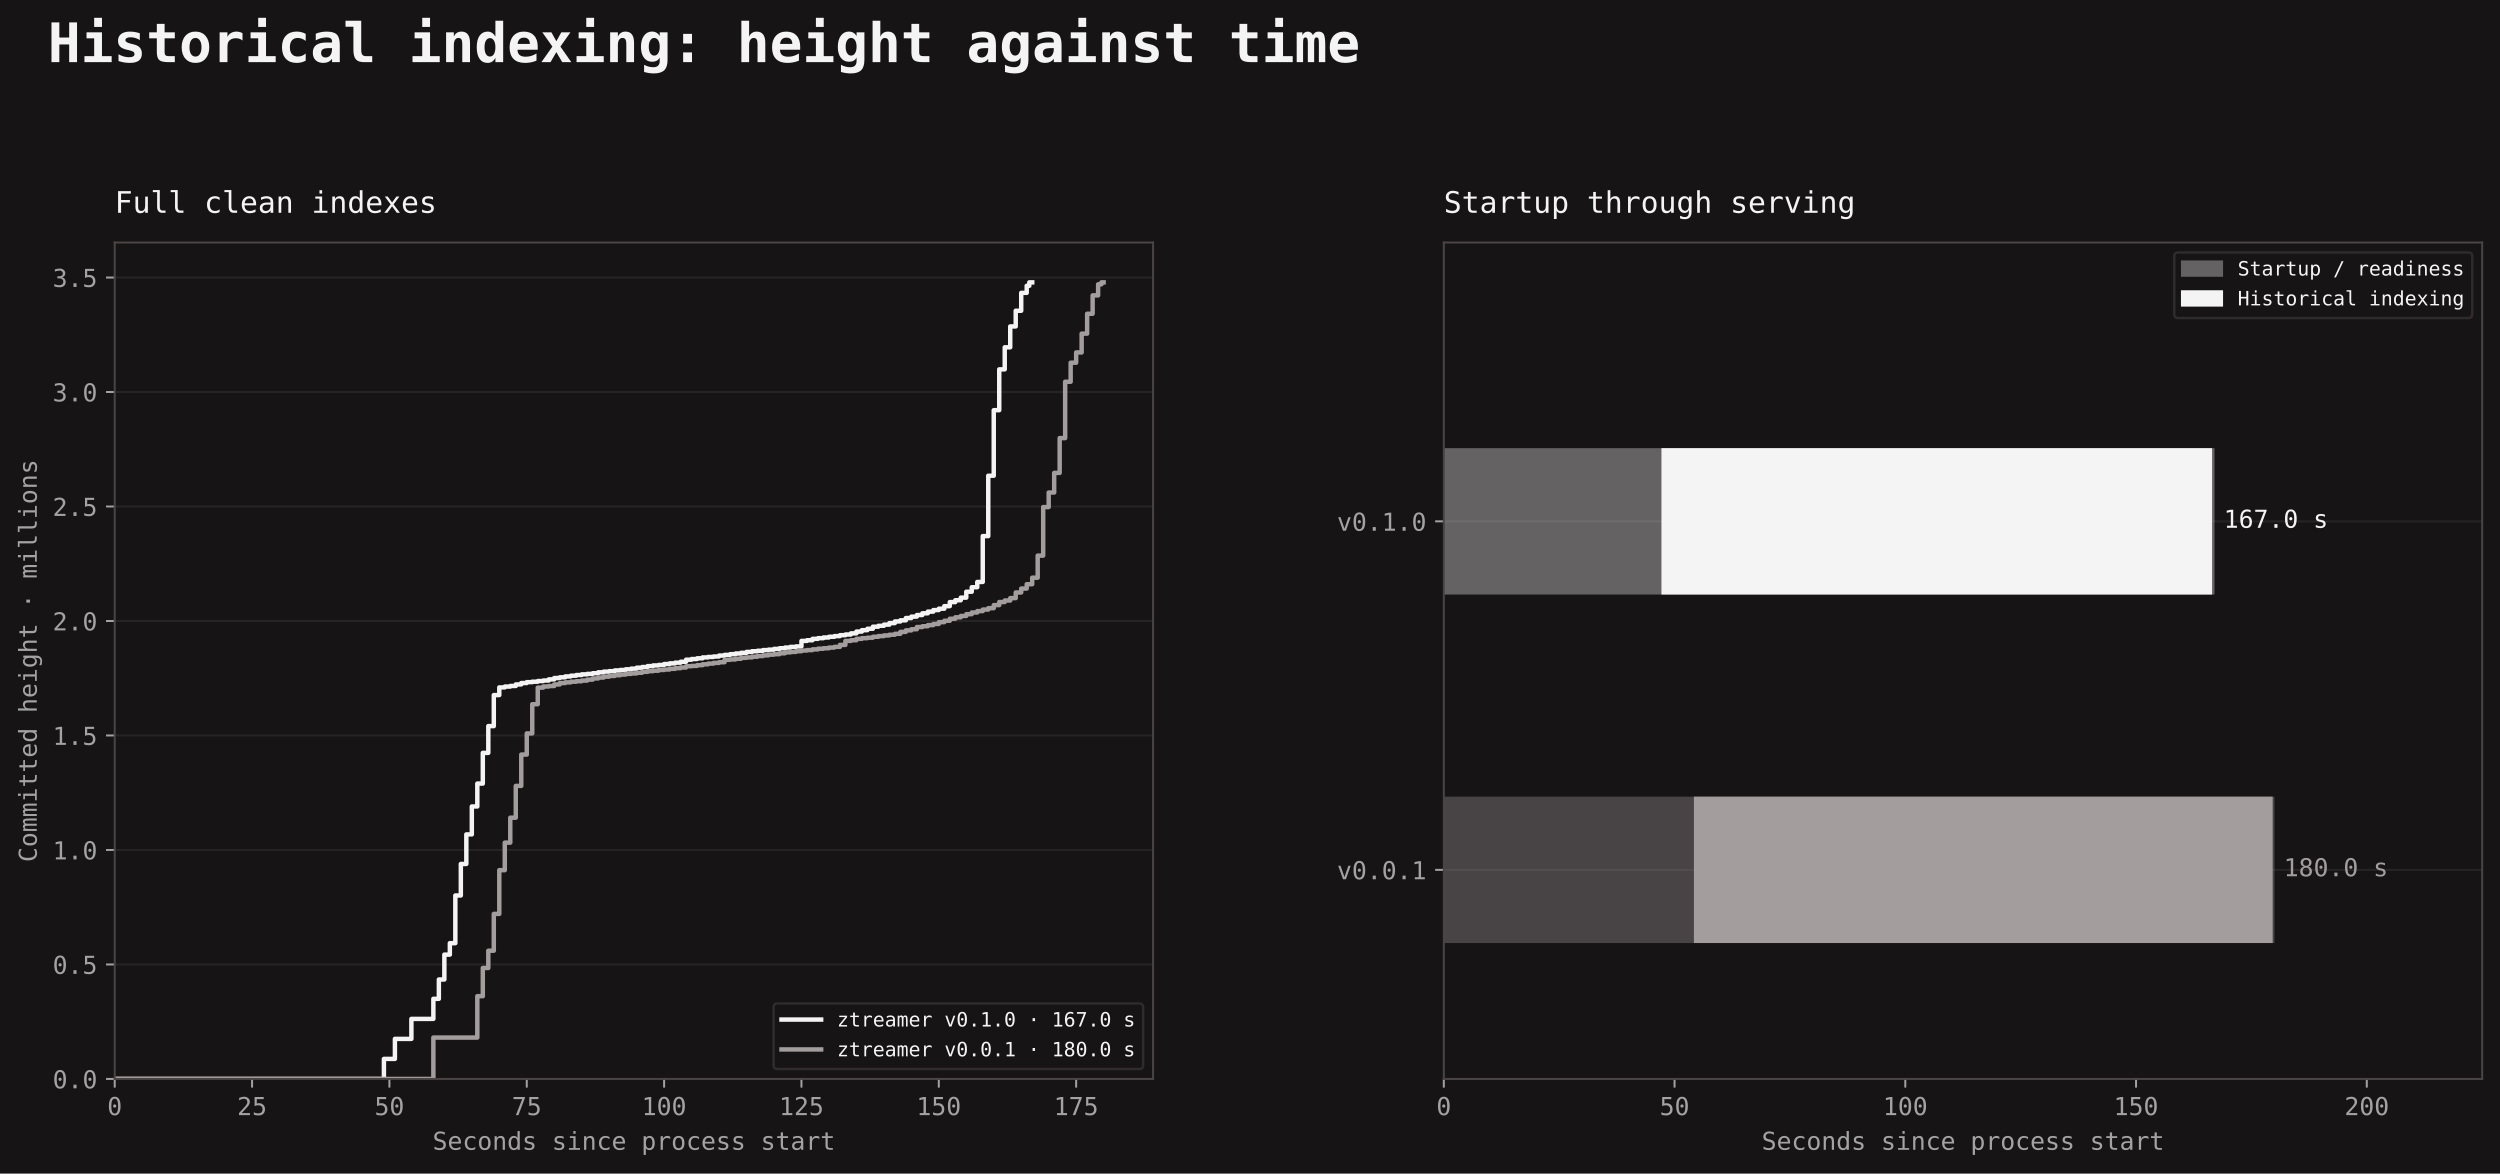
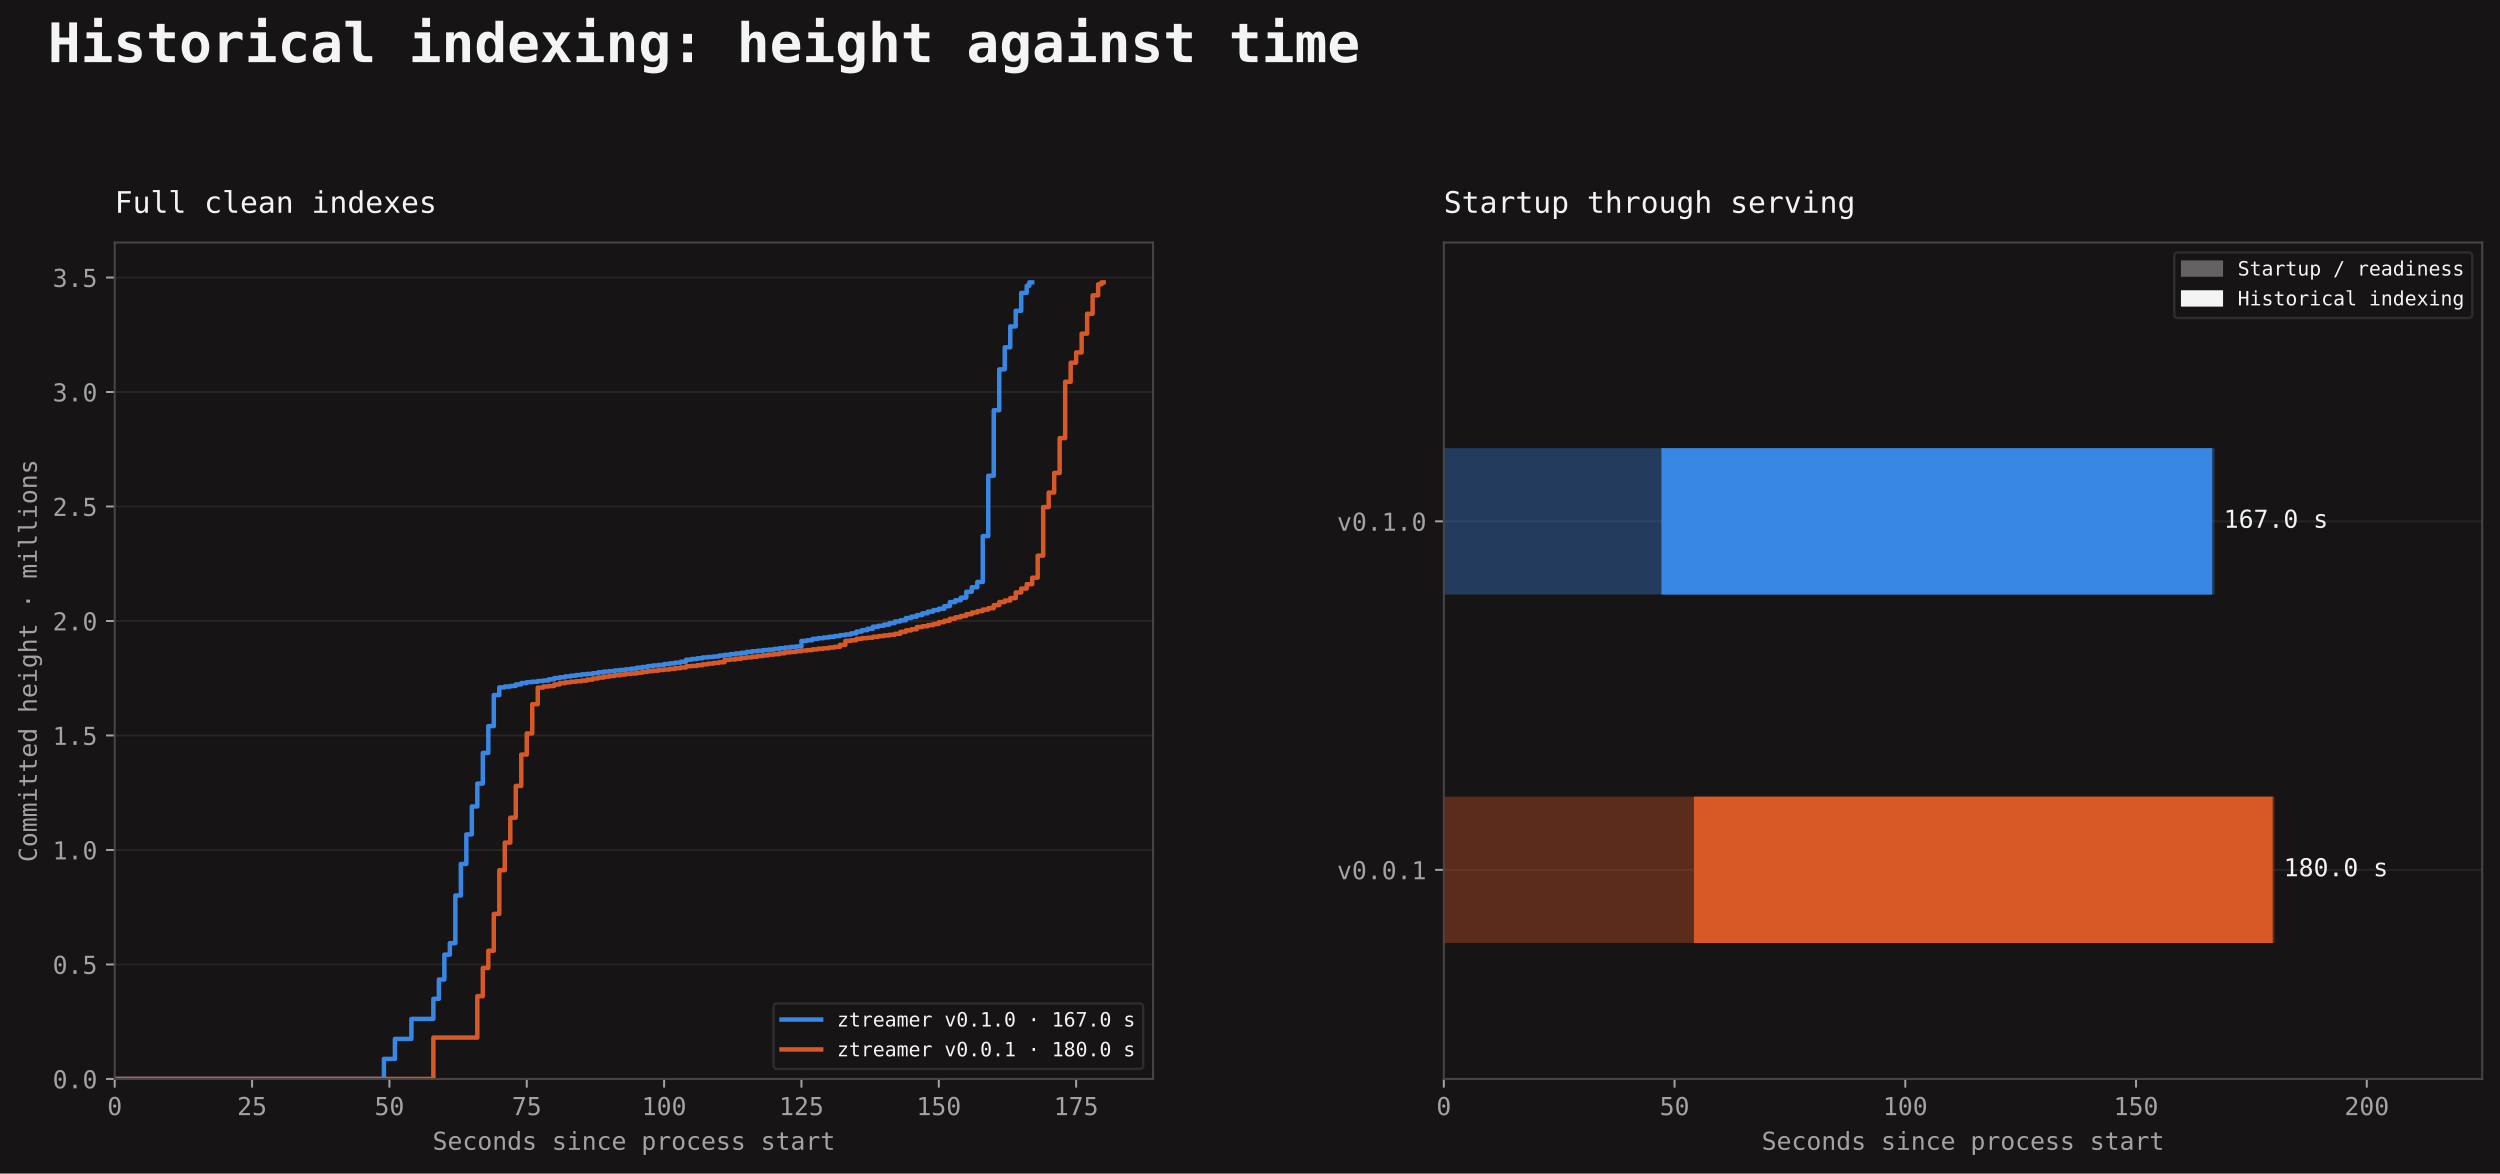
<svg xmlns="http://www.w3.org/2000/svg" xmlns:xlink="http://www.w3.org/1999/xlink" width="1009.315pt" height="473.801pt" viewBox="0 0 1009.315 473.801" version="1.1">
  <defs>
    <style type="text/css">*{stroke-linejoin: round; stroke-linecap: butt}</style>
  </defs>
  <g id="figure_1">
    <g id="patch_1">
      <path d="M -0 473.801  L 1009.315 473.801  L 1009.315 0  L -0 0  z " style="fill: #171415" />
    </g>
    <g id="axes_1">
      <g id="patch_2">
        <path d="M 46.315 435.6  L 465.525 435.6  L 465.525 97.92  L 46.315 97.92  z " style="fill: #171415" />
      </g>
      <g id="matplotlib.axis_1">
        <g id="xtick_1">
          <g id="line2d_1">
            <defs>
-               <path id="m01475a8298" d="M 0 0  L 0 3.5  " style="stroke: #a3a3a3; stroke-width: 0.8" />
+               <path id="m03de49272e" d="M 0 0  L 0 3.5  " style="stroke: #a3a3a3; stroke-width: 0.8" />
            </defs>
            <g>
-               <use xlink:href="#m01475a8298" x="46.315" y="435.6" style="fill: #a3a3a3; stroke: #a3a3a3; stroke-width: 0.8" />
+               <use xlink:href="#m03de49272e" x="46.315" y="435.6" style="fill: #a3a3a3; stroke: #a3a3a3; stroke-width: 0.8" />
            </g>
          </g>
          <g id="text_1">
            <text style="font-size: 10px; font-family: 'DejaVu Sans Mono'; text-anchor: middle; fill: #a3a3a3" x="46.315" y="450.198" transform="rotate(-0 46.31484 450.1977)">0</text>
          </g>
        </g>
        <g id="xtick_2">
          <g id="line2d_2">
            <g>
-               <use xlink:href="#m01475a8298" x="101.766" y="435.6" style="fill: #a3a3a3; stroke: #a3a3a3; stroke-width: 0.8" />
+               <use xlink:href="#m03de49272e" x="101.766" y="435.6" style="fill: #a3a3a3; stroke: #a3a3a3; stroke-width: 0.8" />
            </g>
          </g>
          <g id="text_2">
            <text style="font-size: 10px; font-family: 'DejaVu Sans Mono'; text-anchor: middle; fill: #a3a3a3" x="101.766" y="450.198" transform="rotate(-0 101.7656 450.1977)">25</text>
          </g>
        </g>
        <g id="xtick_3">
          <g id="line2d_3">
            <g>
-               <use xlink:href="#m01475a8298" x="157.216" y="435.6" style="fill: #a3a3a3; stroke: #a3a3a3; stroke-width: 0.8" />
+               <use xlink:href="#m03de49272e" x="157.216" y="435.6" style="fill: #a3a3a3; stroke: #a3a3a3; stroke-width: 0.8" />
            </g>
          </g>
          <g id="text_3">
            <text style="font-size: 10px; font-family: 'DejaVu Sans Mono'; text-anchor: middle; fill: #a3a3a3" x="157.216" y="450.198" transform="rotate(-0 157.2163 450.1977)">50</text>
          </g>
        </g>
        <g id="xtick_4">
          <g id="line2d_4">
            <g>
-               <use xlink:href="#m01475a8298" x="212.667" y="435.6" style="fill: #a3a3a3; stroke: #a3a3a3; stroke-width: 0.8" />
+               <use xlink:href="#m03de49272e" x="212.667" y="435.6" style="fill: #a3a3a3; stroke: #a3a3a3; stroke-width: 0.8" />
            </g>
          </g>
          <g id="text_4">
            <text style="font-size: 10px; font-family: 'DejaVu Sans Mono'; text-anchor: middle; fill: #a3a3a3" x="212.667" y="450.198" transform="rotate(-0 212.667 450.1977)">75</text>
          </g>
        </g>
        <g id="xtick_5">
          <g id="line2d_5">
            <g>
-               <use xlink:href="#m01475a8298" x="268.118" y="435.6" style="fill: #a3a3a3; stroke: #a3a3a3; stroke-width: 0.8" />
+               <use xlink:href="#m03de49272e" x="268.118" y="435.6" style="fill: #a3a3a3; stroke: #a3a3a3; stroke-width: 0.8" />
            </g>
          </g>
          <g id="text_5">
            <text style="font-size: 10px; font-family: 'DejaVu Sans Mono'; text-anchor: middle; fill: #a3a3a3" x="268.118" y="450.198" transform="rotate(-0 268.1177 450.1977)">100</text>
          </g>
        </g>
        <g id="xtick_6">
          <g id="line2d_6">
            <g>
-               <use xlink:href="#m01475a8298" x="323.568" y="435.6" style="fill: #a3a3a3; stroke: #a3a3a3; stroke-width: 0.8" />
+               <use xlink:href="#m03de49272e" x="323.568" y="435.6" style="fill: #a3a3a3; stroke: #a3a3a3; stroke-width: 0.8" />
            </g>
          </g>
          <g id="text_6">
            <text style="font-size: 10px; font-family: 'DejaVu Sans Mono'; text-anchor: middle; fill: #a3a3a3" x="323.568" y="450.198" transform="rotate(-0 323.5684 450.1977)">125</text>
          </g>
        </g>
        <g id="xtick_7">
          <g id="line2d_7">
            <g>
-               <use xlink:href="#m01475a8298" x="379.019" y="435.6" style="fill: #a3a3a3; stroke: #a3a3a3; stroke-width: 0.8" />
+               <use xlink:href="#m03de49272e" x="379.019" y="435.6" style="fill: #a3a3a3; stroke: #a3a3a3; stroke-width: 0.8" />
            </g>
          </g>
          <g id="text_7">
            <text style="font-size: 10px; font-family: 'DejaVu Sans Mono'; text-anchor: middle; fill: #a3a3a3" x="379.019" y="450.198" transform="rotate(-0 379.0191 450.1977)">150</text>
          </g>
        </g>
        <g id="xtick_8">
          <g id="line2d_8">
            <g>
-               <use xlink:href="#m01475a8298" x="434.47" y="435.6" style="fill: #a3a3a3; stroke: #a3a3a3; stroke-width: 0.8" />
+               <use xlink:href="#m03de49272e" x="434.47" y="435.6" style="fill: #a3a3a3; stroke: #a3a3a3; stroke-width: 0.8" />
            </g>
          </g>
          <g id="text_8">
            <text style="font-size: 10px; font-family: 'DejaVu Sans Mono'; text-anchor: middle; fill: #a3a3a3" x="434.47" y="450.198" transform="rotate(-0 434.4699 450.1977)">175</text>
          </g>
        </g>
        <g id="text_9">
          <text style="font-size: 10px; font-family: 'DejaVu Sans Mono'; text-anchor: middle; fill: #a3a3a3" x="255.92" y="464.198" transform="rotate(-0 255.9201 464.1984)">Seconds since process start</text>
        </g>
      </g>
      <g id="matplotlib.axis_2">
        <g id="ytick_1">
          <g id="line2d_9">
-             <path d="M 46.315 435.6  L 465.525 435.6  " clip-path="url(#pa6428f6ce9)" style="fill: none; stroke: #ffffff; stroke-opacity: 0.07; stroke-width: 0.8; stroke-linecap: square" />
+             <path d="M 46.315 435.6  L 465.525 435.6  " clip-path="url(#pf0c996ca81)" style="fill: none; stroke: #ffffff; stroke-opacity: 0.07; stroke-width: 0.8; stroke-linecap: square" />
          </g>
          <g id="line2d_10">
            <defs>
-               <path id="mde47e875bc" d="M 0 0  L -3.5 0  " style="stroke: #a3a3a3; stroke-width: 0.8" />
+               <path id="mcd184c0002" d="M 0 0  L -3.5 0  " style="stroke: #a3a3a3; stroke-width: 0.8" />
            </defs>
            <g>
-               <use xlink:href="#mde47e875bc" x="46.315" y="435.6" style="fill: #a3a3a3; stroke: #a3a3a3; stroke-width: 0.8" />
+               <use xlink:href="#mcd184c0002" x="46.315" y="435.6" style="fill: #a3a3a3; stroke: #a3a3a3; stroke-width: 0.8" />
            </g>
          </g>
          <g id="text_10">
            <text style="font-size: 10px; font-family: 'DejaVu Sans Mono'; text-anchor: end; fill: #a3a3a3" x="39.315" y="439.399" transform="rotate(-0 39.31484 439.3988)">0.0</text>
          </g>
        </g>
        <g id="ytick_2">
          <g id="line2d_11">
-             <path d="M 46.315 389.378  L 465.525 389.378  " clip-path="url(#pa6428f6ce9)" style="fill: none; stroke: #ffffff; stroke-opacity: 0.07; stroke-width: 0.8; stroke-linecap: square" />
+             <path d="M 46.315 389.378  L 465.525 389.378  " clip-path="url(#pf0c996ca81)" style="fill: none; stroke: #ffffff; stroke-opacity: 0.07; stroke-width: 0.8; stroke-linecap: square" />
          </g>
          <g id="line2d_12">
            <g>
-               <use xlink:href="#mde47e875bc" x="46.315" y="389.378" style="fill: #a3a3a3; stroke: #a3a3a3; stroke-width: 0.8" />
+               <use xlink:href="#mcd184c0002" x="46.315" y="389.378" style="fill: #a3a3a3; stroke: #a3a3a3; stroke-width: 0.8" />
            </g>
          </g>
          <g id="text_11">
            <text style="font-size: 10px; font-family: 'DejaVu Sans Mono'; text-anchor: end; fill: #a3a3a3" x="39.315" y="393.177" transform="rotate(-0 39.31484 393.1766)">0.5</text>
          </g>
        </g>
        <g id="ytick_3">
          <g id="line2d_13">
-             <path d="M 46.315 343.155  L 465.525 343.155  " clip-path="url(#pa6428f6ce9)" style="fill: none; stroke: #ffffff; stroke-opacity: 0.07; stroke-width: 0.8; stroke-linecap: square" />
+             <path d="M 46.315 343.155  L 465.525 343.155  " clip-path="url(#pf0c996ca81)" style="fill: none; stroke: #ffffff; stroke-opacity: 0.07; stroke-width: 0.8; stroke-linecap: square" />
          </g>
          <g id="line2d_14">
            <g>
-               <use xlink:href="#mde47e875bc" x="46.315" y="343.155" style="fill: #a3a3a3; stroke: #a3a3a3; stroke-width: 0.8" />
+               <use xlink:href="#mcd184c0002" x="46.315" y="343.155" style="fill: #a3a3a3; stroke: #a3a3a3; stroke-width: 0.8" />
            </g>
          </g>
          <g id="text_12">
            <text style="font-size: 10px; font-family: 'DejaVu Sans Mono'; text-anchor: end; fill: #a3a3a3" x="39.315" y="346.954" transform="rotate(-0 39.31484 346.9543)">1.0</text>
          </g>
        </g>
        <g id="ytick_4">
          <g id="line2d_15">
-             <path d="M 46.315 296.933  L 465.525 296.933  " clip-path="url(#pa6428f6ce9)" style="fill: none; stroke: #ffffff; stroke-opacity: 0.07; stroke-width: 0.8; stroke-linecap: square" />
+             <path d="M 46.315 296.933  L 465.525 296.933  " clip-path="url(#pf0c996ca81)" style="fill: none; stroke: #ffffff; stroke-opacity: 0.07; stroke-width: 0.8; stroke-linecap: square" />
          </g>
          <g id="line2d_16">
            <g>
-               <use xlink:href="#mde47e875bc" x="46.315" y="296.933" style="fill: #a3a3a3; stroke: #a3a3a3; stroke-width: 0.8" />
+               <use xlink:href="#mcd184c0002" x="46.315" y="296.933" style="fill: #a3a3a3; stroke: #a3a3a3; stroke-width: 0.8" />
            </g>
          </g>
          <g id="text_13">
            <text style="font-size: 10px; font-family: 'DejaVu Sans Mono'; text-anchor: end; fill: #a3a3a3" x="39.315" y="300.732" transform="rotate(-0 39.31484 300.732)">1.5</text>
          </g>
        </g>
        <g id="ytick_5">
          <g id="line2d_17">
-             <path d="M 46.315 250.711  L 465.525 250.711  " clip-path="url(#pa6428f6ce9)" style="fill: none; stroke: #ffffff; stroke-opacity: 0.07; stroke-width: 0.8; stroke-linecap: square" />
+             <path d="M 46.315 250.711  L 465.525 250.711  " clip-path="url(#pf0c996ca81)" style="fill: none; stroke: #ffffff; stroke-opacity: 0.07; stroke-width: 0.8; stroke-linecap: square" />
          </g>
          <g id="line2d_18">
            <g>
-               <use xlink:href="#mde47e875bc" x="46.315" y="250.711" style="fill: #a3a3a3; stroke: #a3a3a3; stroke-width: 0.8" />
+               <use xlink:href="#mcd184c0002" x="46.315" y="250.711" style="fill: #a3a3a3; stroke: #a3a3a3; stroke-width: 0.8" />
            </g>
          </g>
          <g id="text_14">
            <text style="font-size: 10px; font-family: 'DejaVu Sans Mono'; text-anchor: end; fill: #a3a3a3" x="39.315" y="254.51" transform="rotate(-0 39.31484 254.5098)">2.0</text>
          </g>
        </g>
        <g id="ytick_6">
          <g id="line2d_19">
-             <path d="M 46.315 204.489  L 465.525 204.489  " clip-path="url(#pa6428f6ce9)" style="fill: none; stroke: #ffffff; stroke-opacity: 0.07; stroke-width: 0.8; stroke-linecap: square" />
+             <path d="M 46.315 204.489  L 465.525 204.489  " clip-path="url(#pf0c996ca81)" style="fill: none; stroke: #ffffff; stroke-opacity: 0.07; stroke-width: 0.8; stroke-linecap: square" />
          </g>
          <g id="line2d_20">
            <g>
-               <use xlink:href="#mde47e875bc" x="46.315" y="204.489" style="fill: #a3a3a3; stroke: #a3a3a3; stroke-width: 0.8" />
+               <use xlink:href="#mcd184c0002" x="46.315" y="204.489" style="fill: #a3a3a3; stroke: #a3a3a3; stroke-width: 0.8" />
            </g>
          </g>
          <g id="text_15">
            <text style="font-size: 10px; font-family: 'DejaVu Sans Mono'; text-anchor: end; fill: #a3a3a3" x="39.315" y="208.288" transform="rotate(-0 39.31484 208.2875)">2.5</text>
          </g>
        </g>
        <g id="ytick_7">
          <g id="line2d_21">
-             <path d="M 46.315 158.266  L 465.525 158.266  " clip-path="url(#pa6428f6ce9)" style="fill: none; stroke: #ffffff; stroke-opacity: 0.07; stroke-width: 0.8; stroke-linecap: square" />
+             <path d="M 46.315 158.266  L 465.525 158.266  " clip-path="url(#pf0c996ca81)" style="fill: none; stroke: #ffffff; stroke-opacity: 0.07; stroke-width: 0.8; stroke-linecap: square" />
          </g>
          <g id="line2d_22">
            <g>
-               <use xlink:href="#mde47e875bc" x="46.315" y="158.266" style="fill: #a3a3a3; stroke: #a3a3a3; stroke-width: 0.8" />
+               <use xlink:href="#mcd184c0002" x="46.315" y="158.266" style="fill: #a3a3a3; stroke: #a3a3a3; stroke-width: 0.8" />
            </g>
          </g>
          <g id="text_16">
            <text style="font-size: 10px; font-family: 'DejaVu Sans Mono'; text-anchor: end; fill: #a3a3a3" x="39.315" y="162.065" transform="rotate(-0 39.31484 162.0652)">3.0</text>
          </g>
        </g>
        <g id="ytick_8">
          <g id="line2d_23">
-             <path d="M 46.315 112.044  L 465.525 112.044  " clip-path="url(#pa6428f6ce9)" style="fill: none; stroke: #ffffff; stroke-opacity: 0.07; stroke-width: 0.8; stroke-linecap: square" />
+             <path d="M 46.315 112.044  L 465.525 112.044  " clip-path="url(#pf0c996ca81)" style="fill: none; stroke: #ffffff; stroke-opacity: 0.07; stroke-width: 0.8; stroke-linecap: square" />
          </g>
          <g id="line2d_24">
            <g>
-               <use xlink:href="#mde47e875bc" x="46.315" y="112.044" style="fill: #a3a3a3; stroke: #a3a3a3; stroke-width: 0.8" />
+               <use xlink:href="#mcd184c0002" x="46.315" y="112.044" style="fill: #a3a3a3; stroke: #a3a3a3; stroke-width: 0.8" />
            </g>
          </g>
          <g id="text_17">
            <text style="font-size: 10px; font-family: 'DejaVu Sans Mono'; text-anchor: end; fill: #a3a3a3" x="39.315" y="115.843" transform="rotate(-0 39.31484 115.843)">3.5</text>
          </g>
        </g>
        <g id="text_18">
          <text style="font-size: 10px; font-family: 'DejaVu Sans Mono'; text-anchor: middle; fill: #a3a3a3" x="14.852" y="266.76" transform="rotate(-90 14.85156 266.76)">Committed height · millions</text>
        </g>
      </g>
      <g id="line2d_25">
-         <path d="M 46.315 435.6  L 154.998 435.6  L 154.998 427.508  L 159.434 427.508  L 159.434 419.422  L 166.089 419.422  L 166.089 411.344  L 174.961 411.344  L 174.961 403.245  L 177.179 403.245  L 177.179 395.448  L 179.397 395.448  L 179.397 385.403  L 181.615 385.403  L 181.615 380.78  L 183.833 380.78  L 183.833 361.531  L 186.051 361.531  L 186.051 348.797  L 188.269 348.797  L 188.269 336.869  L 190.487 336.869  L 190.487 325.591  L 192.705 325.591  L 192.705 316.347  L 194.923 316.347  L 194.923 303.959  L 197.141 303.959  L 197.141 293.143  L 199.359 293.143  L 199.359 280.621  L 201.577 280.621  L 201.577 277.52  L 203.795 277.52  L 203.795 277.184  L 206.013 277.184  L 206.013 276.945  L 208.231 276.945  L 208.231 276.318  L 210.449 276.318  L 210.449 275.764  L 212.667 275.764  L 212.667 275.394  L 214.885 275.394  L 214.885 275.209  L 217.103 275.209  L 217.103 274.958  L 219.321 274.958  L 219.321 274.747  L 221.539 274.747  L 221.539 274.284  L 223.757 274.284  L 223.757 273.73  L 225.975 273.73  L 225.975 273.452  L 228.193 273.452  L 228.193 273.083  L 230.411 273.083  L 230.411 272.805  L 232.629 272.805  L 232.629 272.528  L 234.847 272.528  L 234.847 272.251  L 237.065 272.251  L 237.065 272.066  L 239.283 272.066  L 239.283 271.788  L 241.502 271.788  L 241.502 271.419  L 243.72 271.419  L 243.72 271.141  L 245.938 271.141  L 245.938 270.956  L 248.156 270.956  L 248.156 270.679  L 250.374 270.679  L 250.374 270.494  L 252.592 270.494  L 252.592 270.217  L 254.81 270.217  L 254.81 269.939  L 257.028 269.939  L 257.028 269.57  L 259.246 269.57  L 259.246 269.292  L 261.464 269.292  L 261.464 268.923  L 263.682 268.923  L 263.682 268.645  L 265.9 268.645  L 265.9 268.46  L 268.118 268.46  L 268.118 268.091  L 270.336 268.091  L 270.336 267.813  L 272.554 267.813  L 272.554 267.536  L 274.772 267.536  L 274.772 267.166  L 276.99 267.166  L 276.99 266.334  L 279.208 266.334  L 279.208 266.057  L 281.426 266.057  L 281.426 265.779  L 283.644 265.779  L 283.644 265.41  L 285.862 265.41  L 285.862 265.225  L 288.08 265.225  L 288.08 265.04  L 290.298 265.04  L 290.298 264.67  L 292.516 264.67  L 292.516 264.393  L 294.734 264.393  L 294.734 264.115  L 296.952 264.115  L 296.952 263.838  L 299.17 263.838  L 299.17 263.561  L 301.388 263.561  L 301.388 263.191  L 303.606 263.191  L 303.606 262.914  L 305.825 262.914  L 305.825 262.729  L 308.042 262.729  L 308.042 262.451  L 310.26 262.451  L 310.26 262.267  L 312.478 262.267  L 312.478 261.989  L 314.696 261.989  L 314.696 261.712  L 316.914 261.712  L 316.914 261.435  L 319.133 261.435  L 319.133 261.157  L 321.351 261.157  L 321.351 260.972  L 323.569 260.972  L 323.569 258.754  L 325.787 258.754  L 325.787 258.476  L 328.005 258.476  L 328.005 257.922  L 330.223 257.922  L 330.223 257.644  L 332.441 257.644  L 332.441 257.367  L 334.659 257.367  L 334.659 257.09  L 336.877 257.09  L 336.877 256.812  L 339.095 256.812  L 339.095 256.443  L 341.313 256.443  L 341.313 256.165  L 343.531 256.165  L 343.531 255.703  L 345.749 255.703  L 345.749 254.984  L 347.967 254.984  L 347.967 254.409  L 350.185 254.409  L 350.185 253.854  L 352.403 253.854  L 352.403 253.022  L 354.621 253.022  L 354.621 252.652  L 356.839 252.652  L 356.839 252.19  L 359.057 252.19  L 359.057 251.552  L 361.275 251.552  L 361.275 250.891  L 363.493 250.891  L 363.493 250.44  L 365.711 250.44  L 365.711 249.517  L 367.929 249.517  L 367.929 248.955  L 370.147 248.955  L 370.147 248.307  L 372.365 248.307  L 372.365 247.604  L 374.583 247.604  L 374.583 246.921  L 376.801 246.921  L 376.801 246.3  L 379.019 246.3  L 379.019 245.754  L 381.237 245.754  L 381.237 244.716  L 383.455 244.716  L 383.455 243.082  L 385.673 243.082  L 385.673 242.329  L 387.891 242.329  L 387.891 241.282  L 390.109 241.282  L 390.109 238.897  L 392.327 238.897  L 392.327 237.077  L 394.545 237.077  L 394.545 234.95  L 396.764 234.95  L 396.764 216.438  L 398.982 216.438  L 398.982 192.067  L 401.2 192.067  L 401.2 165.604  L 403.418 165.604  L 403.418 149.114  L 405.636 149.114  L 405.636 140.215  L 407.854 140.215  L 407.854 131.78  L 410.072 131.78  L 410.072 125.46  L 412.29 125.46  L 412.29 118.238  L 414.508 118.238  L 414.508 115.381  L 415.558 115.381  L 415.558 114  L 416.729 114  L 416.729 114  " clip-path="url(#pa6428f6ce9)" style="fill: none; stroke: #f4f4f4; stroke-width: 1.8; stroke-linecap: square" />
+         <path d="M 46.315 435.6  L 154.998 435.6  L 154.998 427.508  L 159.434 427.508  L 159.434 419.422  L 166.089 419.422  L 166.089 411.344  L 174.961 411.344  L 174.961 403.245  L 177.179 403.245  L 177.179 395.448  L 179.397 395.448  L 179.397 385.403  L 181.615 385.403  L 181.615 380.78  L 183.833 380.78  L 183.833 361.531  L 186.051 361.531  L 186.051 348.797  L 188.269 348.797  L 188.269 336.869  L 190.487 336.869  L 190.487 325.591  L 192.705 325.591  L 192.705 316.347  L 194.923 316.347  L 194.923 303.959  L 197.141 303.959  L 197.141 293.143  L 199.359 293.143  L 199.359 280.621  L 201.577 280.621  L 201.577 277.52  L 203.795 277.52  L 203.795 277.184  L 206.013 277.184  L 206.013 276.945  L 208.231 276.945  L 208.231 276.318  L 210.449 276.318  L 210.449 275.764  L 212.667 275.764  L 212.667 275.394  L 214.885 275.394  L 214.885 275.209  L 217.103 275.209  L 217.103 274.958  L 219.321 274.958  L 219.321 274.747  L 221.539 274.747  L 221.539 274.284  L 223.757 274.284  L 223.757 273.73  L 225.975 273.73  L 225.975 273.452  L 228.193 273.452  L 228.193 273.083  L 230.411 273.083  L 230.411 272.805  L 232.629 272.805  L 232.629 272.528  L 234.847 272.528  L 234.847 272.251  L 237.065 272.251  L 237.065 272.066  L 239.283 272.066  L 239.283 271.788  L 241.502 271.788  L 241.502 271.419  L 243.72 271.419  L 243.72 271.141  L 245.938 271.141  L 245.938 270.956  L 248.156 270.956  L 248.156 270.679  L 250.374 270.679  L 250.374 270.494  L 252.592 270.494  L 252.592 270.217  L 254.81 270.217  L 254.81 269.939  L 257.028 269.939  L 257.028 269.57  L 259.246 269.57  L 259.246 269.292  L 261.464 269.292  L 261.464 268.923  L 263.682 268.923  L 263.682 268.645  L 265.9 268.645  L 265.9 268.46  L 268.118 268.46  L 268.118 268.091  L 270.336 268.091  L 270.336 267.813  L 272.554 267.813  L 272.554 267.536  L 274.772 267.536  L 274.772 267.166  L 276.99 267.166  L 276.99 266.334  L 279.208 266.334  L 279.208 266.057  L 281.426 266.057  L 281.426 265.779  L 283.644 265.779  L 283.644 265.41  L 285.862 265.41  L 285.862 265.225  L 288.08 265.225  L 288.08 265.04  L 290.298 265.04  L 290.298 264.67  L 292.516 264.67  L 292.516 264.393  L 294.734 264.393  L 294.734 264.115  L 296.952 264.115  L 296.952 263.838  L 299.17 263.838  L 299.17 263.561  L 301.388 263.561  L 301.388 263.191  L 303.606 263.191  L 303.606 262.914  L 305.825 262.914  L 305.825 262.729  L 308.042 262.729  L 308.042 262.451  L 310.26 262.451  L 310.26 262.267  L 312.478 262.267  L 312.478 261.989  L 314.696 261.989  L 314.696 261.712  L 316.914 261.712  L 316.914 261.435  L 319.133 261.435  L 319.133 261.157  L 321.351 261.157  L 321.351 260.972  L 323.569 260.972  L 323.569 258.754  L 325.787 258.754  L 325.787 258.476  L 328.005 258.476  L 328.005 257.922  L 330.223 257.922  L 330.223 257.644  L 332.441 257.644  L 332.441 257.367  L 334.659 257.367  L 334.659 257.09  L 336.877 257.09  L 336.877 256.812  L 339.095 256.812  L 339.095 256.443  L 341.313 256.443  L 341.313 256.165  L 343.531 256.165  L 343.531 255.703  L 345.749 255.703  L 345.749 254.984  L 347.967 254.984  L 347.967 254.409  L 350.185 254.409  L 350.185 253.854  L 352.403 253.854  L 352.403 253.022  L 354.621 253.022  L 354.621 252.652  L 356.839 252.652  L 356.839 252.19  L 359.057 252.19  L 359.057 251.552  L 361.275 251.552  L 361.275 250.891  L 363.493 250.891  L 363.493 250.44  L 365.711 250.44  L 365.711 249.517  L 367.929 249.517  L 367.929 248.955  L 370.147 248.955  L 370.147 248.307  L 372.365 248.307  L 372.365 247.604  L 374.583 247.604  L 374.583 246.921  L 376.801 246.921  L 376.801 246.3  L 379.019 246.3  L 379.019 245.754  L 381.237 245.754  L 381.237 244.716  L 383.455 244.716  L 383.455 243.082  L 385.673 243.082  L 385.673 242.329  L 387.891 242.329  L 387.891 241.282  L 390.109 241.282  L 390.109 238.897  L 392.327 238.897  L 392.327 237.077  L 394.545 237.077  L 394.545 234.95  L 396.764 234.95  L 396.764 216.438  L 398.982 216.438  L 398.982 192.067  L 401.2 192.067  L 401.2 165.604  L 403.418 165.604  L 403.418 149.114  L 405.636 149.114  L 405.636 140.215  L 407.854 140.215  L 407.854 131.78  L 410.072 131.78  L 410.072 125.46  L 412.29 125.46  L 412.29 118.238  L 414.508 118.238  L 414.508 115.381  L 415.558 115.381  L 415.558 114  L 416.729 114  L 416.729 114  " clip-path="url(#pf0c996ca81)" style="fill: none; stroke: #3987e5; stroke-width: 1.8; stroke-linecap: square" />
      </g>
      <g id="line2d_26">
-         <path d="M 46.315 435.6  L 174.961 435.6  L 174.961 418.893  L 192.705 418.893  L 192.705 402.187  L 194.923 402.187  L 194.923 390.801  L 197.141 390.801  L 197.141 383.831  L 199.359 383.831  L 199.359 368.963  L 201.577 368.963  L 201.577 351.307  L 203.795 351.307  L 203.795 340.197  L 206.013 340.197  L 206.013 330.121  L 208.231 330.121  L 208.231 317.299  L 210.449 317.299  L 210.449 304.639  L 212.667 304.639  L 212.667 296.098  L 214.885 296.098  L 214.885 284.307  L 217.103 284.307  L 217.103 277.612  L 219.321 277.612  L 219.321 277.161  L 221.539 277.161  L 221.539 276.965  L 223.757 276.965  L 223.757 276.333  L 225.975 276.333  L 225.975 275.764  L 228.193 275.764  L 228.193 275.486  L 230.411 275.486  L 230.411 275.209  L 232.629 275.209  L 232.629 275.024  L 234.847 275.024  L 234.847 274.769  L 237.065 274.769  L 237.065 274.377  L 239.283 274.377  L 239.283 273.915  L 241.502 273.915  L 241.502 273.545  L 243.72 273.545  L 243.72 273.175  L 245.938 273.175  L 245.938 272.898  L 248.156 272.898  L 248.156 272.62  L 250.374 272.62  L 250.374 272.343  L 252.592 272.343  L 252.592 272.066  L 254.81 272.066  L 254.81 271.881  L 257.028 271.881  L 257.028 271.603  L 259.246 271.603  L 259.246 271.234  L 261.464 271.234  L 261.464 270.956  L 263.682 270.956  L 263.682 270.771  L 265.9 270.771  L 265.9 270.494  L 268.118 270.494  L 268.118 270.309  L 270.336 270.309  L 270.336 270.032  L 272.554 270.032  L 272.554 269.755  L 274.772 269.755  L 274.772 269.477  L 276.99 269.477  L 276.99 268.979  L 279.208 268.979  L 279.208 268.83  L 281.426 268.83  L 281.426 268.553  L 283.644 268.553  L 283.644 268.183  L 285.862 268.183  L 285.862 267.906  L 288.08 267.906  L 288.08 267.628  L 290.298 267.628  L 290.298 267.351  L 292.516 267.351  L 292.516 266.395  L 294.734 266.395  L 294.734 266.242  L 296.952 266.242  L 296.952 265.964  L 299.17 265.964  L 299.17 265.595  L 301.388 265.595  L 301.388 265.41  L 303.606 265.41  L 303.606 265.132  L 305.824 265.132  L 305.824 264.855  L 308.042 264.855  L 308.042 264.578  L 310.26 264.578  L 310.26 264.3  L 312.478 264.3  L 312.478 264.115  L 314.696 264.115  L 314.696 263.746  L 316.914 263.746  L 316.914 263.376  L 319.133 263.376  L 319.133 263.191  L 321.351 263.191  L 321.351 262.914  L 323.569 262.914  L 323.569 262.636  L 325.787 262.636  L 325.787 262.451  L 328.005 262.451  L 328.005 262.174  L 330.223 262.174  L 330.223 261.897  L 332.441 261.897  L 332.441 261.712  L 334.659 261.712  L 334.659 261.435  L 336.877 261.435  L 336.877 261.157  L 339.095 261.157  L 339.095 260.363  L 341.313 260.363  L 341.313 258.754  L 343.531 258.754  L 343.531 258.476  L 345.749 258.476  L 345.749 257.922  L 347.967 257.922  L 347.967 257.644  L 350.185 257.644  L 350.185 257.459  L 352.403 257.459  L 352.403 257.09  L 354.621 257.09  L 354.621 256.812  L 356.839 256.812  L 356.839 256.535  L 359.057 256.535  L 359.057 256.258  L 361.275 256.258  L 361.275 255.888  L 363.493 255.888  L 363.493 255.108  L 365.711 255.108  L 365.711 254.501  L 367.929 254.501  L 367.929 254.039  L 370.147 254.039  L 370.147 253.153  L 372.365 253.153  L 372.365 252.837  L 374.583 252.837  L 374.583 252.375  L 376.801 252.375  L 376.801 251.913  L 379.019 251.913  L 379.019 251.178  L 381.237 251.178  L 381.237 250.619  L 383.455 250.619  L 383.455 249.801  L 385.673 249.801  L 385.673 249.232  L 387.891 249.232  L 387.891 248.677  L 390.109 248.677  L 390.109 247.956  L 392.327 247.956  L 392.327 247.291  L 394.545 247.291  L 394.545 246.706  L 396.764 246.706  L 396.764 246.109  L 398.982 246.109  L 398.982 245.541  L 401.2 245.541  L 401.2 244.299  L 403.418 244.299  L 403.418 243.058  L 405.636 243.058  L 405.636 242.444  L 407.854 242.444  L 407.854 241.472  L 410.072 241.472  L 410.072 239.199  L 412.29 239.199  L 412.29 237.617  L 414.508 237.617  L 414.508 235.865  L 416.726 235.865  L 416.726 233.239  L 418.944 233.239  L 418.944 224.313  L 421.162 224.313  L 421.162 204.719  L 423.38 204.719  L 423.38 198.85  L 425.598 198.85  L 425.598 190.926  L 427.816 190.926  L 427.816 176.869  L 430.034 176.869  L 430.034 154.123  L 432.252 154.123  L 432.252 146.434  L 434.47 146.434  L 434.47 142.294  L 436.688 142.294  L 436.688 134.699  L 438.906 134.699  L 438.906 126.67  L 441.124 126.67  L 441.124 119.255  L 443.342 119.255  L 443.342 114.779  L 444.674 114.779  L 444.674 114  L 445.563 114  L 445.563 114  " clip-path="url(#pa6428f6ce9)" style="fill: none; stroke: #a39d9e; stroke-width: 1.8; stroke-linecap: square" />
+         <path d="M 46.315 435.6  L 174.961 435.6  L 174.961 418.893  L 192.705 418.893  L 192.705 402.187  L 194.923 402.187  L 194.923 390.801  L 197.141 390.801  L 197.141 383.831  L 199.359 383.831  L 199.359 368.963  L 201.577 368.963  L 201.577 351.307  L 203.795 351.307  L 203.795 340.197  L 206.013 340.197  L 206.013 330.121  L 208.231 330.121  L 208.231 317.299  L 210.449 317.299  L 210.449 304.639  L 212.667 304.639  L 212.667 296.098  L 214.885 296.098  L 214.885 284.307  L 217.103 284.307  L 217.103 277.612  L 219.321 277.612  L 219.321 277.161  L 221.539 277.161  L 221.539 276.965  L 223.757 276.965  L 223.757 276.333  L 225.975 276.333  L 225.975 275.764  L 228.193 275.764  L 228.193 275.486  L 230.411 275.486  L 230.411 275.209  L 232.629 275.209  L 232.629 275.024  L 234.847 275.024  L 234.847 274.769  L 237.065 274.769  L 237.065 274.377  L 239.283 274.377  L 239.283 273.915  L 241.502 273.915  L 241.502 273.545  L 243.72 273.545  L 243.72 273.175  L 245.938 273.175  L 245.938 272.898  L 248.156 272.898  L 248.156 272.62  L 250.374 272.62  L 250.374 272.343  L 252.592 272.343  L 252.592 272.066  L 254.81 272.066  L 254.81 271.881  L 257.028 271.881  L 257.028 271.603  L 259.246 271.603  L 259.246 271.234  L 261.464 271.234  L 261.464 270.956  L 263.682 270.956  L 263.682 270.771  L 265.9 270.771  L 265.9 270.494  L 268.118 270.494  L 268.118 270.309  L 270.336 270.309  L 270.336 270.032  L 272.554 270.032  L 272.554 269.755  L 274.772 269.755  L 274.772 269.477  L 276.99 269.477  L 276.99 268.979  L 279.208 268.979  L 279.208 268.83  L 281.426 268.83  L 281.426 268.553  L 283.644 268.553  L 283.644 268.183  L 285.862 268.183  L 285.862 267.906  L 288.08 267.906  L 288.08 267.628  L 290.298 267.628  L 290.298 267.351  L 292.516 267.351  L 292.516 266.395  L 294.734 266.395  L 294.734 266.242  L 296.952 266.242  L 296.952 265.964  L 299.17 265.964  L 299.17 265.595  L 301.388 265.595  L 301.388 265.41  L 303.606 265.41  L 303.606 265.132  L 305.824 265.132  L 305.824 264.855  L 308.042 264.855  L 308.042 264.578  L 310.26 264.578  L 310.26 264.3  L 312.478 264.3  L 312.478 264.115  L 314.696 264.115  L 314.696 263.746  L 316.914 263.746  L 316.914 263.376  L 319.133 263.376  L 319.133 263.191  L 321.351 263.191  L 321.351 262.914  L 323.569 262.914  L 323.569 262.636  L 325.787 262.636  L 325.787 262.451  L 328.005 262.451  L 328.005 262.174  L 330.223 262.174  L 330.223 261.897  L 332.441 261.897  L 332.441 261.712  L 334.659 261.712  L 334.659 261.435  L 336.877 261.435  L 336.877 261.157  L 339.095 261.157  L 339.095 260.363  L 341.313 260.363  L 341.313 258.754  L 343.531 258.754  L 343.531 258.476  L 345.749 258.476  L 345.749 257.922  L 347.967 257.922  L 347.967 257.644  L 350.185 257.644  L 350.185 257.459  L 352.403 257.459  L 352.403 257.09  L 354.621 257.09  L 354.621 256.812  L 356.839 256.812  L 356.839 256.535  L 359.057 256.535  L 359.057 256.258  L 361.275 256.258  L 361.275 255.888  L 363.493 255.888  L 363.493 255.108  L 365.711 255.108  L 365.711 254.501  L 367.929 254.501  L 367.929 254.039  L 370.147 254.039  L 370.147 253.153  L 372.365 253.153  L 372.365 252.837  L 374.583 252.837  L 374.583 252.375  L 376.801 252.375  L 376.801 251.913  L 379.019 251.913  L 379.019 251.178  L 381.237 251.178  L 381.237 250.619  L 383.455 250.619  L 383.455 249.801  L 385.673 249.801  L 385.673 249.232  L 387.891 249.232  L 387.891 248.677  L 390.109 248.677  L 390.109 247.956  L 392.327 247.956  L 392.327 247.291  L 394.545 247.291  L 394.545 246.706  L 396.764 246.706  L 396.764 246.109  L 398.982 246.109  L 398.982 245.541  L 401.2 245.541  L 401.2 244.299  L 403.418 244.299  L 403.418 243.058  L 405.636 243.058  L 405.636 242.444  L 407.854 242.444  L 407.854 241.472  L 410.072 241.472  L 410.072 239.199  L 412.29 239.199  L 412.29 237.617  L 414.508 237.617  L 414.508 235.865  L 416.726 235.865  L 416.726 233.239  L 418.944 233.239  L 418.944 224.313  L 421.162 224.313  L 421.162 204.719  L 423.38 204.719  L 423.38 198.85  L 425.598 198.85  L 425.598 190.926  L 427.816 190.926  L 427.816 176.869  L 430.034 176.869  L 430.034 154.123  L 432.252 154.123  L 432.252 146.434  L 434.47 146.434  L 434.47 142.294  L 436.688 142.294  L 436.688 134.699  L 438.906 134.699  L 438.906 126.67  L 441.124 126.67  L 441.124 119.255  L 443.342 119.255  L 443.342 114.779  L 444.674 114.779  L 444.674 114  L 445.563 114  L 445.563 114  " clip-path="url(#pf0c996ca81)" style="fill: none; stroke: #d95926; stroke-width: 1.8; stroke-linecap: square" />
      </g>
      <g id="patch_3">
        <path d="M 46.315 435.6  L 46.315 97.92  " style="fill: none; stroke: #4a4445; stroke-width: 0.8; stroke-linejoin: miter; stroke-linecap: square" />
      </g>
      <g id="patch_4">
        <path d="M 465.525 435.6  L 465.525 97.92  " style="fill: none; stroke: #4a4445; stroke-width: 0.8; stroke-linejoin: miter; stroke-linecap: square" />
      </g>
      <g id="patch_5">
        <path d="M 46.315 435.6  L 465.525 435.6  " style="fill: none; stroke: #4a4445; stroke-width: 0.8; stroke-linejoin: miter; stroke-linecap: square" />
      </g>
      <g id="patch_6">
        <path d="M 46.315 97.92  L 465.525 97.92  " style="fill: none; stroke: #4a4445; stroke-width: 0.8; stroke-linejoin: miter; stroke-linecap: square" />
      </g>
      <g id="text_19">
        <text style="font-size: 12px; font-family: 'DejaVu Sans Mono'; text-anchor: start; fill: #f4f4f4" x="46.315" y="85.92" transform="rotate(-0 46.31484 85.92)">Full clean indexes</text>
      </g>
      <g id="legend_1">
        <g id="patch_7">
          <path d="M 313.919 431.6  L 459.925 431.6  Q 461.525 431.6 461.525 430  L 461.525 406.714  Q 461.525 405.114 459.925 405.114  L 313.919 405.114  Q 312.319 405.114 312.319 406.714  L 312.319 430  Q 312.319 431.6 313.919 431.6  z " style="fill: #171415; opacity: 0.8; stroke: #363132; stroke-linejoin: miter" />
        </g>
        <g id="line2d_27">
-           <path d="M 315.519 411.635  L 323.519 411.635  L 323.519 411.635  L 331.519 411.635  L 331.519 411.635  " style="fill: none; stroke: #f4f4f4; stroke-width: 1.8; stroke-linecap: square" />
+           <path d="M 315.519 411.635  L 323.519 411.635  L 323.519 411.635  L 331.519 411.635  L 331.519 411.635  " style="fill: none; stroke: #3987e5; stroke-width: 1.8; stroke-linecap: square" />
        </g>
        <g id="text_20">
          <text style="font-size: 8px; font-family: 'DejaVu Sans Mono'; text-anchor: start; fill: #f4f4f4" x="337.919" y="414.435" transform="rotate(-0 337.9191 414.435)">ztreamer v0.1.0 · 167.0 s</text>
        </g>
        <g id="line2d_28">
-           <path d="M 315.519 423.678  L 323.519 423.678  L 323.519 423.678  L 331.519 423.678  L 331.519 423.678  " style="fill: none; stroke: #a39d9e; stroke-width: 1.8; stroke-linecap: square" />
+           <path d="M 315.519 423.678  L 323.519 423.678  L 323.519 423.678  L 331.519 423.678  L 331.519 423.678  " style="fill: none; stroke: #d95926; stroke-width: 1.8; stroke-linecap: square" />
        </g>
        <g id="text_21">
          <text style="font-size: 8px; font-family: 'DejaVu Sans Mono'; text-anchor: start; fill: #f4f4f4" x="337.919" y="426.478" transform="rotate(-0 337.9191 426.4781)">ztreamer v0.0.1 · 180.0 s</text>
        </g>
      </g>
    </g>
    <g id="axes_2">
      <g id="patch_8">
        <path d="M 582.904 435.6  L 1002.115 435.6  L 1002.115 97.92  L 582.904 97.92  z " style="fill: #171415" />
      </g>
      <g id="matplotlib.axis_3">
        <g id="xtick_9">
          <g id="line2d_29">
            <g>
-               <use xlink:href="#m01475a8298" x="582.904" y="435.6" style="fill: #a3a3a3; stroke: #a3a3a3; stroke-width: 0.8" />
+               <use xlink:href="#m03de49272e" x="582.904" y="435.6" style="fill: #a3a3a3; stroke: #a3a3a3; stroke-width: 0.8" />
            </g>
          </g>
          <g id="text_22">
            <text style="font-size: 10px; font-family: 'DejaVu Sans Mono'; text-anchor: middle; fill: #a3a3a3" x="582.904" y="450.198" transform="rotate(-0 582.9043 450.1977)">0</text>
          </g>
        </g>
        <g id="xtick_10">
          <g id="line2d_30">
            <g>
-               <use xlink:href="#m01475a8298" x="676.062" y="435.6" style="fill: #a3a3a3; stroke: #a3a3a3; stroke-width: 0.8" />
+               <use xlink:href="#m03de49272e" x="676.062" y="435.6" style="fill: #a3a3a3; stroke: #a3a3a3; stroke-width: 0.8" />
            </g>
          </g>
          <g id="text_23">
            <text style="font-size: 10px; font-family: 'DejaVu Sans Mono'; text-anchor: middle; fill: #a3a3a3" x="676.062" y="450.198" transform="rotate(-0 676.0615 450.1977)">50</text>
          </g>
        </g>
        <g id="xtick_11">
          <g id="line2d_31">
            <g>
-               <use xlink:href="#m01475a8298" x="769.219" y="435.6" style="fill: #a3a3a3; stroke: #a3a3a3; stroke-width: 0.8" />
+               <use xlink:href="#m03de49272e" x="769.219" y="435.6" style="fill: #a3a3a3; stroke: #a3a3a3; stroke-width: 0.8" />
            </g>
          </g>
          <g id="text_24">
            <text style="font-size: 10px; font-family: 'DejaVu Sans Mono'; text-anchor: middle; fill: #a3a3a3" x="769.219" y="450.198" transform="rotate(-0 769.2187 450.1977)">100</text>
          </g>
        </g>
        <g id="xtick_12">
          <g id="line2d_32">
            <g>
-               <use xlink:href="#m01475a8298" x="862.376" y="435.6" style="fill: #a3a3a3; stroke: #a3a3a3; stroke-width: 0.8" />
+               <use xlink:href="#m03de49272e" x="862.376" y="435.6" style="fill: #a3a3a3; stroke: #a3a3a3; stroke-width: 0.8" />
            </g>
          </g>
          <g id="text_25">
            <text style="font-size: 10px; font-family: 'DejaVu Sans Mono'; text-anchor: middle; fill: #a3a3a3" x="862.376" y="450.198" transform="rotate(-0 862.3759 450.1977)">150</text>
          </g>
        </g>
        <g id="xtick_13">
          <g id="line2d_33">
            <g>
-               <use xlink:href="#m01475a8298" x="955.533" y="435.6" style="fill: #a3a3a3; stroke: #a3a3a3; stroke-width: 0.8" />
+               <use xlink:href="#m03de49272e" x="955.533" y="435.6" style="fill: #a3a3a3; stroke: #a3a3a3; stroke-width: 0.8" />
            </g>
          </g>
          <g id="text_26">
            <text style="font-size: 10px; font-family: 'DejaVu Sans Mono'; text-anchor: middle; fill: #a3a3a3" x="955.533" y="450.198" transform="rotate(-0 955.5331 450.1977)">200</text>
          </g>
        </g>
        <g id="text_27">
          <text style="font-size: 10px; font-family: 'DejaVu Sans Mono'; text-anchor: middle; fill: #a3a3a3" x="792.51" y="464.198" transform="rotate(-0 792.5096 464.1984)">Seconds since process start</text>
        </g>
      </g>
      <g id="matplotlib.axis_4">
        <g id="ytick_9">
          <g id="line2d_34">
-             <path d="M 582.904 351.18  L 1002.115 351.18  " clip-path="url(#p55fd82d2ca)" style="fill: none; stroke: #ffffff; stroke-opacity: 0.07; stroke-width: 0.8; stroke-linecap: square" />
+             <path d="M 582.904 351.18  L 1002.115 351.18  " clip-path="url(#pa0b9ca32a4)" style="fill: none; stroke: #ffffff; stroke-opacity: 0.07; stroke-width: 0.8; stroke-linecap: square" />
          </g>
          <g id="line2d_35">
            <g>
-               <use xlink:href="#mde47e875bc" x="582.904" y="351.18" style="fill: #a3a3a3; stroke: #a3a3a3; stroke-width: 0.8" />
+               <use xlink:href="#mcd184c0002" x="582.904" y="351.18" style="fill: #a3a3a3; stroke: #a3a3a3; stroke-width: 0.8" />
            </g>
          </g>
          <g id="text_28">
            <text style="font-size: 10px; font-family: 'DejaVu Sans Mono'; text-anchor: end; fill: #a3a3a3" x="575.904" y="354.979" transform="rotate(-0 575.9043 354.9788)">v0.0.1</text>
          </g>
        </g>
        <g id="ytick_10">
          <g id="line2d_36">
-             <path d="M 582.904 210.48  L 1002.115 210.48  " clip-path="url(#p55fd82d2ca)" style="fill: none; stroke: #ffffff; stroke-opacity: 0.07; stroke-width: 0.8; stroke-linecap: square" />
+             <path d="M 582.904 210.48  L 1002.115 210.48  " clip-path="url(#pa0b9ca32a4)" style="fill: none; stroke: #ffffff; stroke-opacity: 0.07; stroke-width: 0.8; stroke-linecap: square" />
          </g>
          <g id="line2d_37">
            <g>
-               <use xlink:href="#mde47e875bc" x="582.904" y="210.48" style="fill: #a3a3a3; stroke: #a3a3a3; stroke-width: 0.8" />
+               <use xlink:href="#mcd184c0002" x="582.904" y="210.48" style="fill: #a3a3a3; stroke: #a3a3a3; stroke-width: 0.8" />
            </g>
          </g>
          <g id="text_29">
            <text style="font-size: 10px; font-family: 'DejaVu Sans Mono'; text-anchor: end; fill: #a3a3a3" x="575.904" y="214.279" transform="rotate(-0 575.9043 214.2788)">v0.1.0</text>
          </g>
        </g>
      </g>
      <g id="patch_9">
-         <path d="M 582.904 380.727  L 918.273 380.727  L 918.273 321.633  L 582.904 321.633  z " clip-path="url(#p55fd82d2ca)" style="fill: #a39d9e; opacity: 0.35" />
+         <path d="M 582.904 380.727  L 918.273 380.727  L 918.273 321.633  L 582.904 321.633  z " clip-path="url(#pa0b9ca32a4)" style="fill: #d95926; opacity: 0.35" />
      </g>
      <g id="patch_10">
-         <path d="M 683.883 380.727  L 917.526 380.727  L 917.526 321.633  L 683.883 321.633  z " clip-path="url(#p55fd82d2ca)" style="fill: #a39d9e" />
+         <path d="M 683.883 380.727  L 917.526 380.727  L 917.526 321.633  L 683.883 321.633  z " clip-path="url(#pa0b9ca32a4)" style="fill: #d95926" />
      </g>
      <g id="patch_11">
-         <path d="M 582.904 240.027  L 894.052 240.027  L 894.052 180.933  L 582.904 180.933  z " clip-path="url(#p55fd82d2ca)" style="fill: #f4f4f4; opacity: 0.35" />
+         <path d="M 582.904 240.027  L 894.052 240.027  L 894.052 180.933  L 582.904 180.933  z " clip-path="url(#pa0b9ca32a4)" style="fill: #3987e5; opacity: 0.35" />
      </g>
      <g id="patch_12">
-         <path d="M 670.771 240.027  L 893.069 240.027  L 893.069 180.933  L 670.771 180.933  z " clip-path="url(#p55fd82d2ca)" style="fill: #f4f4f4" />
+         <path d="M 670.771 240.027  L 893.069 240.027  L 893.069 180.933  L 670.771 180.933  z " clip-path="url(#pa0b9ca32a4)" style="fill: #3987e5" />
      </g>
      <g id="patch_13">
        <path d="M 582.904 435.6  L 582.904 97.92  " style="fill: none; stroke: #4a4445; stroke-width: 0.8; stroke-linejoin: miter; stroke-linecap: square" />
      </g>
      <g id="patch_14">
        <path d="M 1002.115 435.6  L 1002.115 97.92  " style="fill: none; stroke: #4a4445; stroke-width: 0.8; stroke-linejoin: miter; stroke-linecap: square" />
      </g>
      <g id="patch_15">
        <path d="M 582.904 435.6  L 1002.115 435.6  " style="fill: none; stroke: #4a4445; stroke-width: 0.8; stroke-linejoin: miter; stroke-linecap: square" />
      </g>
      <g id="patch_16">
        <path d="M 582.904 97.92  L 1002.115 97.92  " style="fill: none; stroke: #4a4445; stroke-width: 0.8; stroke-linejoin: miter; stroke-linecap: square" />
      </g>
      <g id="text_30">
-         <text style="font-size: 10px; font-family: 'DejaVu Sans Mono'; text-anchor: start; fill: #a39d9e" x="921.999" y="353.778" transform="rotate(-0 921.999 353.7777)">180.0 s</text>
+         <text style="font-size: 10px; font-family: 'DejaVu Sans Mono'; text-anchor: start; fill: #f4f4f4" x="921.999" y="353.778" transform="rotate(-0 921.999 353.7777)">180.0 s</text>
      </g>
      <g id="text_31">
        <text style="font-size: 10px; font-family: 'DejaVu Sans Mono'; text-anchor: start; fill: #f4f4f4" x="897.778" y="213.078" transform="rotate(-0 897.7781 213.0777)">167.0 s</text>
      </g>
      <g id="text_32">
        <text style="font-size: 12px; font-family: 'DejaVu Sans Mono'; text-anchor: start; fill: #f4f4f4" x="582.904" y="85.92" transform="rotate(-0 582.9043 85.92)">Startup through serving</text>
      </g>
      <g id="legend_2">
        <g id="patch_17">
          <path d="M 879.406 128.406  L 996.515 128.406  Q 998.115 128.406 998.115 126.806  L 998.115 103.52  Q 998.115 101.92 996.515 101.92  L 879.406 101.92  Q 877.806 101.92 877.806 103.52  L 877.806 126.806  Q 877.806 128.406 879.406 128.406  z " style="fill: #171415; opacity: 0.8; stroke: #363132; stroke-linejoin: miter" />
        </g>
        <g id="patch_18">
          <path d="M 881.006 111.241  L 897.006 111.241  L 897.006 105.641  L 881.006 105.641  z " style="fill: #f4f4f4; opacity: 0.35; stroke: #f4f4f4; stroke-linejoin: miter" />
        </g>
        <g id="text_33">
          <text style="font-size: 8px; font-family: 'DejaVu Sans Mono'; text-anchor: start; fill: #f4f4f4" x="903.406" y="111.241" transform="rotate(-0 903.4061 111.2412)">Startup / readiness</text>
        </g>
        <g id="patch_19">
          <path d="M 881.006 123.284  L 897.006 123.284  L 897.006 117.684  L 881.006 117.684  z " style="fill: #f4f4f4; stroke: #f4f4f4; stroke-linejoin: miter" />
        </g>
        <g id="text_34">
          <text style="font-size: 8px; font-family: 'DejaVu Sans Mono'; text-anchor: start; fill: #f4f4f4" x="903.406" y="123.284" transform="rotate(-0 903.4061 123.2844)">Historical indexing</text>
        </g>
      </g>
    </g>
    <g id="text_35">
      <text style="font-weight: 700; font-size: 22px; font-family: 'DejaVu Sans Mono'; text-anchor: start; fill: #f4f4f4" x="19.315" y="25.085" transform="rotate(-0 19.31484 25.08531)">Historical indexing: height against time</text>
    </g>
  </g>
  <defs>
-     <clipPath id="pa6428f6ce9">
+     <clipPath id="pf0c996ca81">
      <rect x="46.315" y="97.92" width="419.211" height="337.68" />
    </clipPath>
-     <clipPath id="p55fd82d2ca">
+     <clipPath id="pa0b9ca32a4">
      <rect x="582.904" y="97.92" width="419.211" height="337.68" />
    </clipPath>
  </defs>
</svg>
